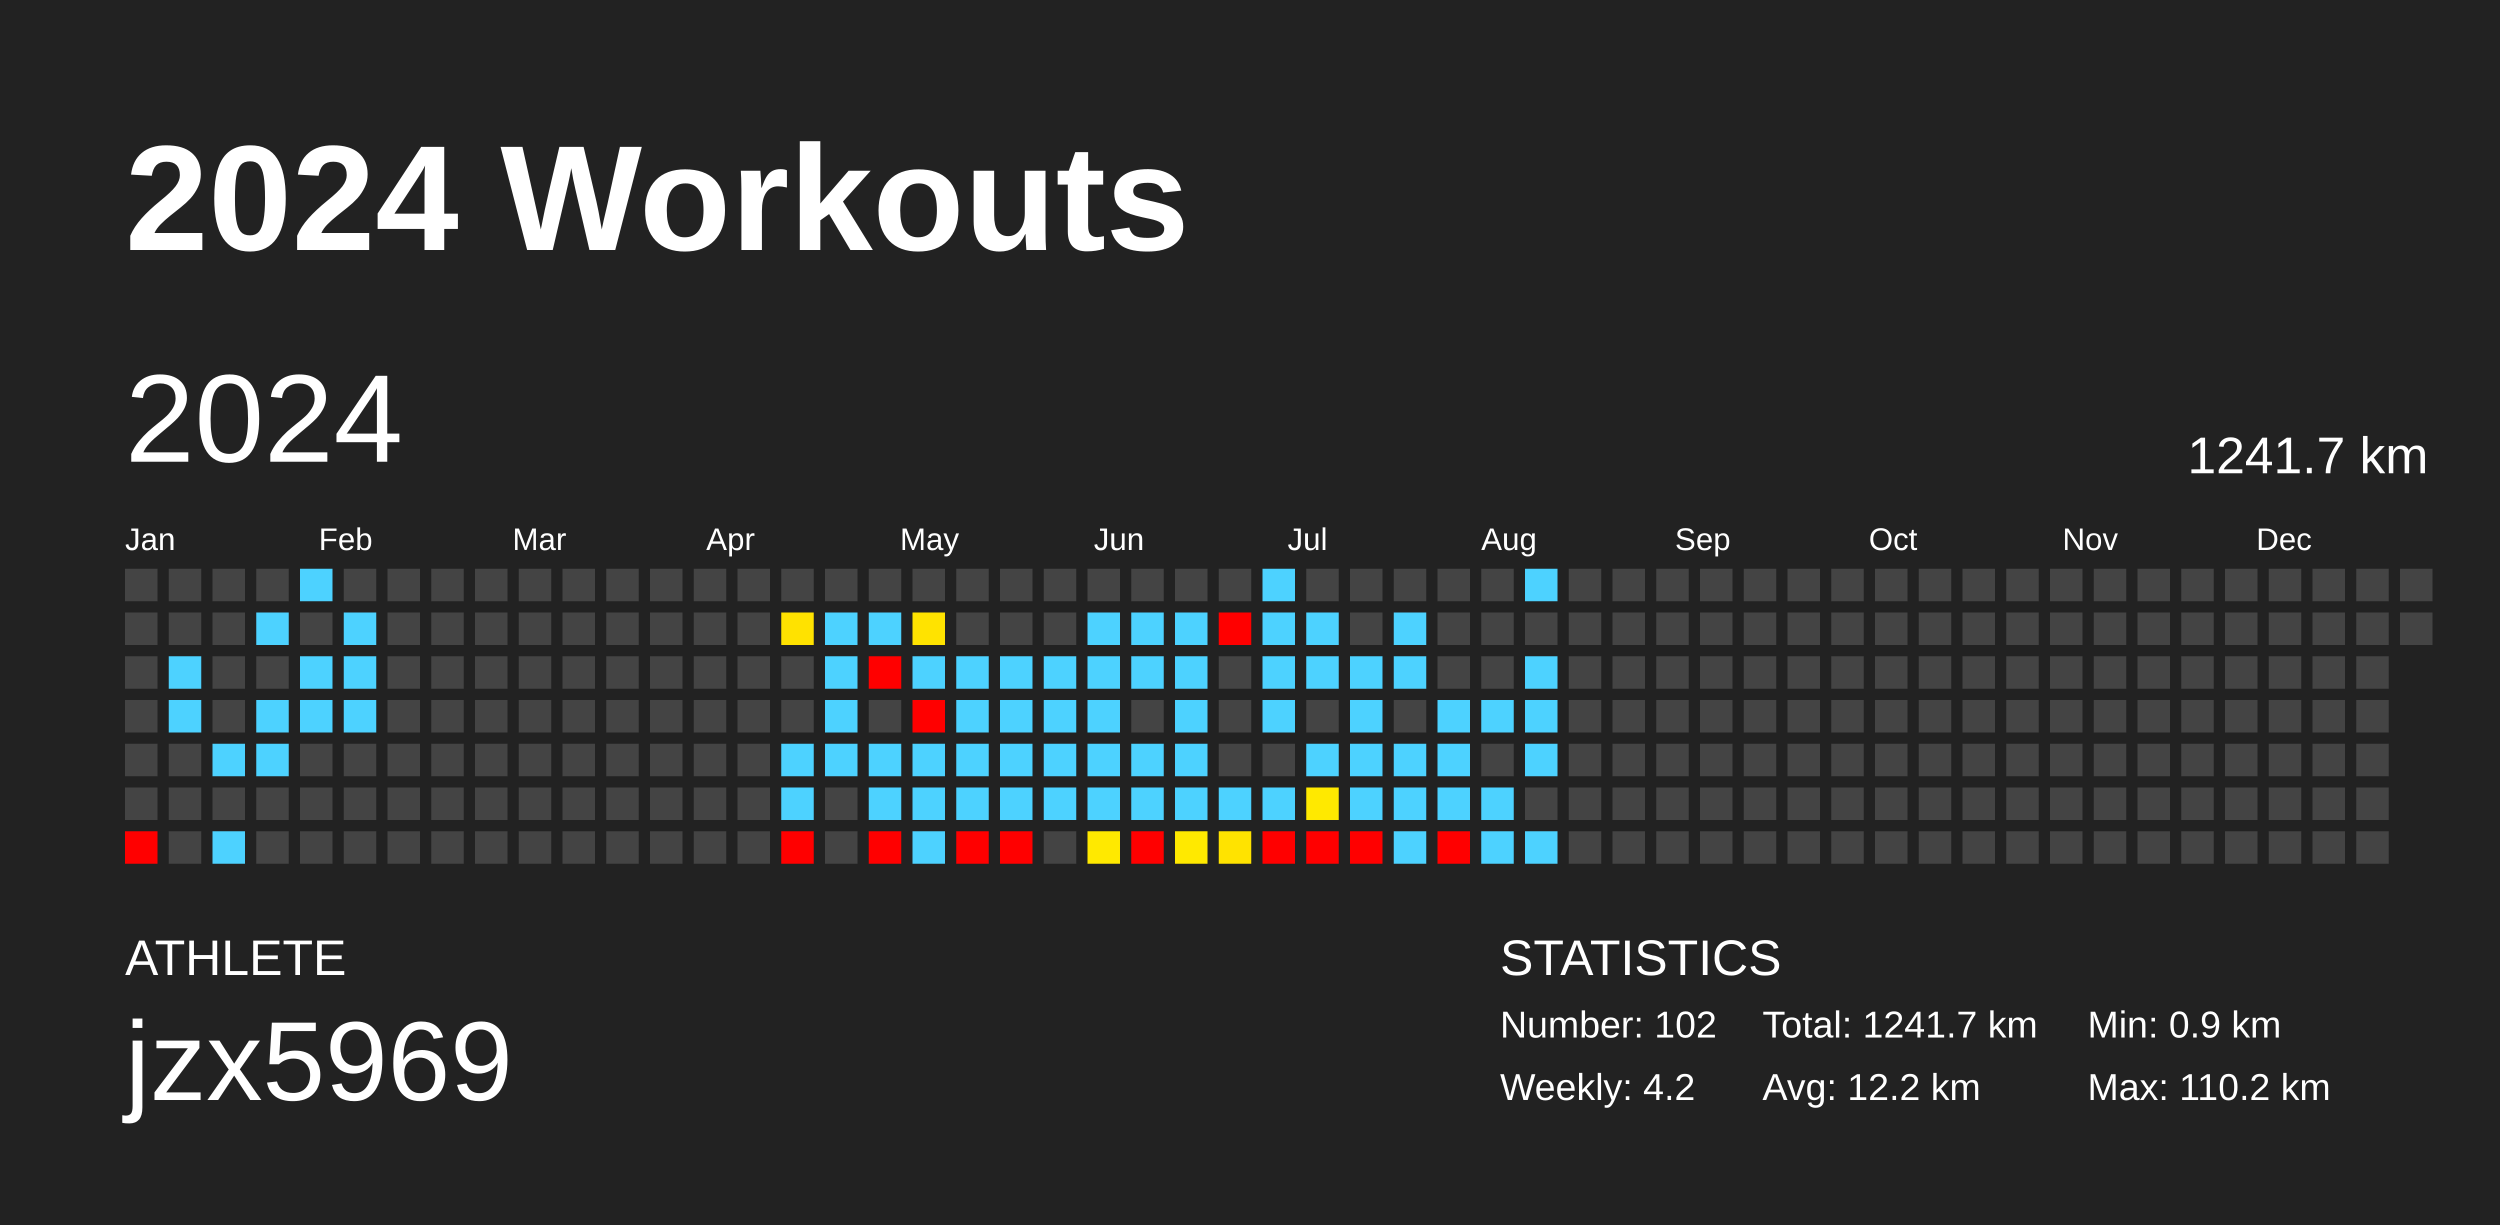
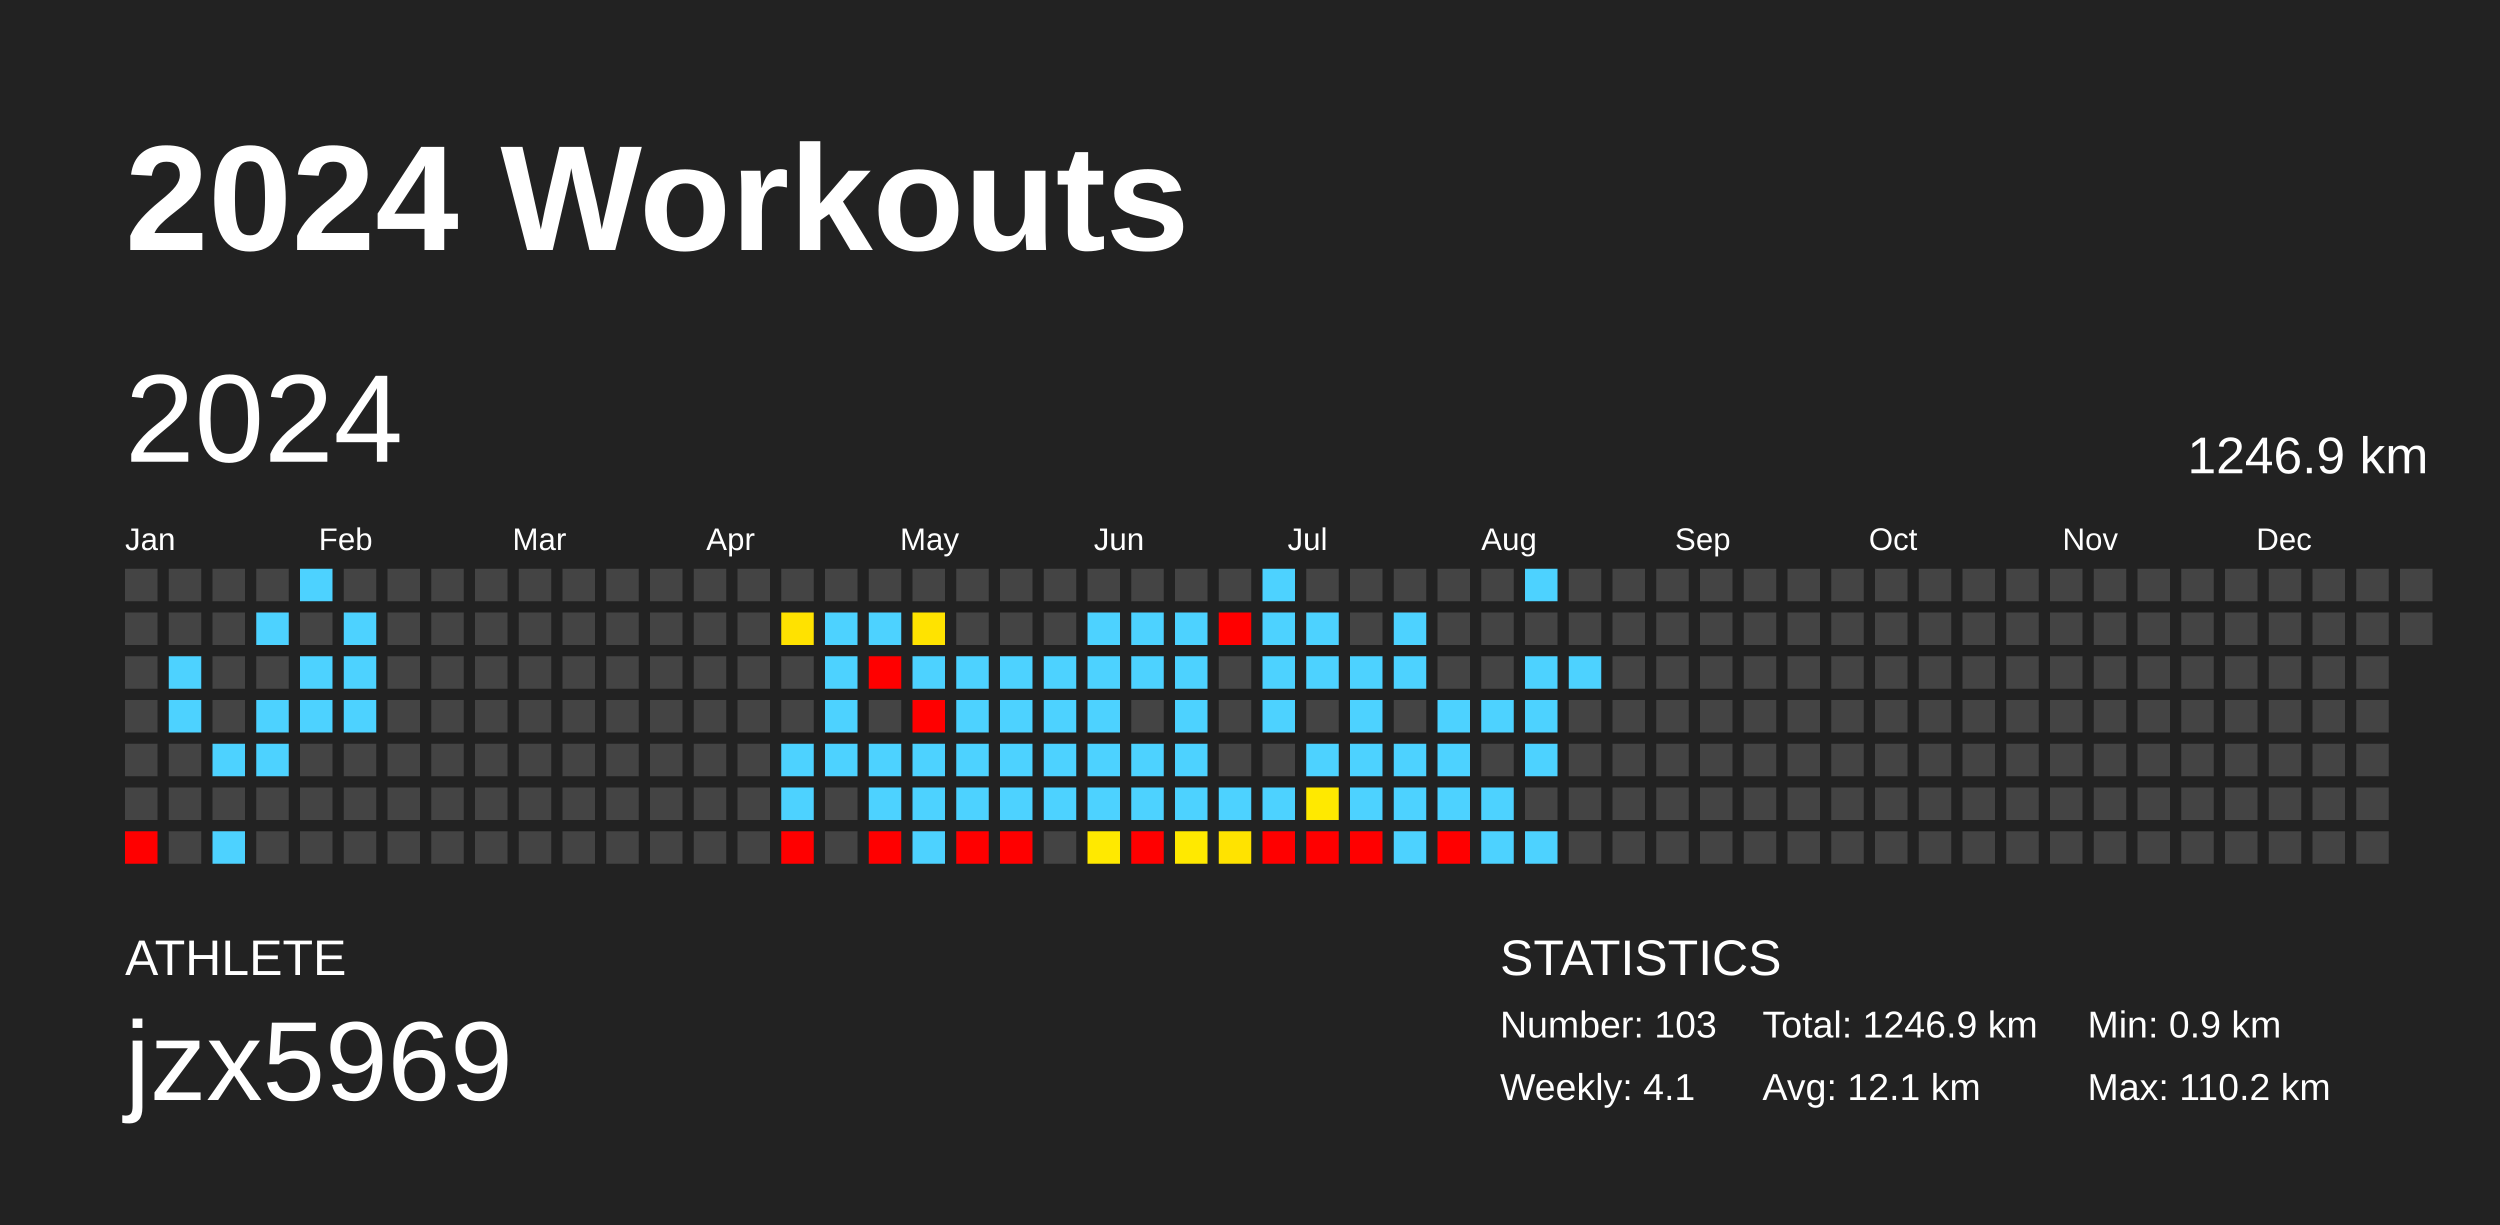
<svg xmlns="http://www.w3.org/2000/svg" baseProfile="full" height="98mm" version="1.1" viewBox="0,0,200,98" width="200mm">
  <defs />
  <rect fill="#222222" height="98" width="200" x="0" y="0" />
  <text fill="#FFFFFF" style="font-size:12px; font-family:Arial; font-weight:bold;" x="10" y="20">2024 Workouts</text>
  <text fill="#FFFFFF" style="font-size:4px; font-family:Arial" x="10" y="78">ATHLETE</text>
  <text fill="#FFFFFF" style="font-size:9px; font-family:Arial" x="10" y="88">jzx5969</text>
  <text fill="#FFFFFF" style="font-size:4px; font-family:Arial" x="120" y="78">STATISTICS</text>
-   <text fill="#FFFFFF" style="font-size:3px; font-family:Arial" x="120" y="83">Number: 102</text>
-   <text fill="#FFFFFF" style="font-size:3px; font-family:Arial" x="120" y="88">Weekly: 4.2</text>
-   <text fill="#FFFFFF" style="font-size:3px; font-family:Arial" x="141" y="83">Total: 1241.7 km</text>
-   <text fill="#FFFFFF" style="font-size:3px; font-family:Arial" x="141" y="88">Avg: 12.2 km</text>
+   <text fill="#FFFFFF" style="font-size:3px; font-family:Arial" x="120" y="83">Number: 103</text>
+   <text fill="#FFFFFF" style="font-size:3px; font-family:Arial" x="120" y="88">Weekly: 4.1</text>
+   <text fill="#FFFFFF" style="font-size:3px; font-family:Arial" x="141" y="83">Total: 1246.9 km</text>
+   <text fill="#FFFFFF" style="font-size:3px; font-family:Arial" x="141" y="88">Avg: 12.1 km</text>
  <text fill="#FFFFFF" style="font-size:3px; font-family:Arial" x="167" y="83">Min: 0.9 km</text>
  <text fill="#FFFFFF" style="font-size:3px; font-family:Arial" x="167" y="88">Max: 110.2 km</text>
  <text dominant-baseline="hanging" fill="#FFFFFF" style="font-size:10.0px; font-family:Arial;" x="10" y="30">2024</text>
-   <text dominant-baseline="hanging" fill="#FFFFFF" style="font-size:4.125px; font-family:Arial;" x="175" y="35">1241.7 km</text>
+   <text dominant-baseline="hanging" fill="#FFFFFF" style="font-size:4.125px; font-family:Arial;" x="175" y="35">1246.9 km</text>
  <text fill="#FFFFFF" style="font-size:2.5px; font-family:Arial" x="10.0" y="44">Jan</text>
  <text fill="#FFFFFF" style="font-size:2.5px; font-family:Arial" x="25.5" y="44">Feb</text>
  <text fill="#FFFFFF" style="font-size:2.5px; font-family:Arial" x="41.0" y="44">Mar</text>
  <text fill="#FFFFFF" style="font-size:2.5px; font-family:Arial" x="56.5" y="44">Apr</text>
  <text fill="#FFFFFF" style="font-size:2.5px; font-family:Arial" x="72.0" y="44">May</text>
  <text fill="#FFFFFF" style="font-size:2.5px; font-family:Arial" x="87.5" y="44">Jun</text>
  <text fill="#FFFFFF" style="font-size:2.5px; font-family:Arial" x="103.0" y="44">Jul</text>
  <text fill="#FFFFFF" style="font-size:2.5px; font-family:Arial" x="118.5" y="44">Aug</text>
  <text fill="#FFFFFF" style="font-size:2.5px; font-family:Arial" x="134.0" y="44">Sep</text>
  <text fill="#FFFFFF" style="font-size:2.5px; font-family:Arial" x="149.5" y="44">Oct</text>
  <text fill="#FFFFFF" style="font-size:2.5px; font-family:Arial" x="165.0" y="44">Nov</text>
  <text fill="#FFFFFF" style="font-size:2.5px; font-family:Arial" x="180.5" y="44">Dec</text>
  <rect fill="#444444" height="2.6" width="2.6" x="10.0" y="45.5" />
  <rect fill="#444444" height="2.6" width="2.6" x="10.0" y="49.0" />
  <rect fill="#444444" height="2.6" width="2.6" x="10.0" y="52.5" />
  <rect fill="#444444" height="2.6" width="2.6" x="10.0" y="56.0" />
  <rect fill="#444444" height="2.6" width="2.6" x="10.0" y="59.5" />
  <rect fill="#444444" height="2.6" width="2.6" x="10.0" y="63.0" />
  <rect fill="red" height="2.6" width="2.6" x="10.0" y="66.5" />
  <rect fill="#444444" height="2.6" width="2.6" x="13.5" y="45.5" />
  <rect fill="#444444" height="2.6" width="2.6" x="13.5" y="49.0" />
  <rect fill="#4dd2ff" height="2.6" width="2.6" x="13.5" y="52.5" />
  <rect fill="#4dd2ff" height="2.6" width="2.6" x="13.5" y="56.0" />
  <rect fill="#444444" height="2.6" width="2.6" x="13.5" y="59.5" />
  <rect fill="#444444" height="2.6" width="2.6" x="13.5" y="63.0" />
  <rect fill="#444444" height="2.6" width="2.6" x="13.5" y="66.5" />
  <rect fill="#444444" height="2.6" width="2.6" x="17.0" y="45.5" />
  <rect fill="#444444" height="2.6" width="2.6" x="17.0" y="49.0" />
  <rect fill="#444444" height="2.6" width="2.6" x="17.0" y="52.5" />
  <rect fill="#444444" height="2.6" width="2.6" x="17.0" y="56.0" />
  <rect fill="#4dd2ff" height="2.6" width="2.6" x="17.0" y="59.5" />
  <rect fill="#444444" height="2.6" width="2.6" x="17.0" y="63.0" />
  <rect fill="#4dd2ff" height="2.6" width="2.6" x="17.0" y="66.5" />
  <rect fill="#444444" height="2.6" width="2.6" x="20.5" y="45.5" />
  <rect fill="#4dd2ff" height="2.6" width="2.6" x="20.5" y="49.0" />
  <rect fill="#444444" height="2.6" width="2.6" x="20.5" y="52.5" />
  <rect fill="#4dd2ff" height="2.6" width="2.6" x="20.5" y="56.0" />
  <rect fill="#4dd2ff" height="2.6" width="2.6" x="20.5" y="59.5" />
  <rect fill="#444444" height="2.6" width="2.6" x="20.5" y="63.0" />
  <rect fill="#444444" height="2.6" width="2.6" x="20.5" y="66.5" />
  <rect fill="#4dd2ff" height="2.6" width="2.6" x="24.0" y="45.5" />
  <rect fill="#444444" height="2.6" width="2.6" x="24.0" y="49.0" />
  <rect fill="#4dd2ff" height="2.6" width="2.6" x="24.0" y="52.5" />
  <rect fill="#4dd2ff" height="2.6" width="2.6" x="24.0" y="56.0" />
  <rect fill="#444444" height="2.6" width="2.6" x="24.0" y="59.5" />
  <rect fill="#444444" height="2.6" width="2.6" x="24.0" y="63.0" />
  <rect fill="#444444" height="2.6" width="2.6" x="24.0" y="66.5" />
  <rect fill="#444444" height="2.6" width="2.6" x="27.5" y="45.5" />
  <rect fill="#4dd2ff" height="2.6" width="2.6" x="27.5" y="49.0" />
  <rect fill="#4dd2ff" height="2.6" width="2.6" x="27.5" y="52.5" />
  <rect fill="#4dd2ff" height="2.6" width="2.6" x="27.5" y="56.0" />
  <rect fill="#444444" height="2.6" width="2.6" x="27.5" y="59.5" />
  <rect fill="#444444" height="2.6" width="2.6" x="27.5" y="63.0" />
  <rect fill="#444444" height="2.6" width="2.6" x="27.5" y="66.5" />
  <rect fill="#444444" height="2.6" width="2.6" x="31.0" y="45.5" />
  <rect fill="#444444" height="2.6" width="2.6" x="31.0" y="49.0" />
  <rect fill="#444444" height="2.6" width="2.6" x="31.0" y="52.5" />
  <rect fill="#444444" height="2.6" width="2.6" x="31.0" y="56.0" />
  <rect fill="#444444" height="2.6" width="2.6" x="31.0" y="59.5" />
  <rect fill="#444444" height="2.6" width="2.6" x="31.0" y="63.0" />
  <rect fill="#444444" height="2.6" width="2.6" x="31.0" y="66.5" />
  <rect fill="#444444" height="2.6" width="2.6" x="34.5" y="45.5" />
  <rect fill="#444444" height="2.6" width="2.6" x="34.5" y="49.0" />
  <rect fill="#444444" height="2.6" width="2.6" x="34.5" y="52.5" />
  <rect fill="#444444" height="2.6" width="2.6" x="34.5" y="56.0" />
  <rect fill="#444444" height="2.6" width="2.6" x="34.5" y="59.5" />
  <rect fill="#444444" height="2.6" width="2.6" x="34.5" y="63.0" />
  <rect fill="#444444" height="2.6" width="2.6" x="34.5" y="66.5" />
  <rect fill="#444444" height="2.6" width="2.6" x="38.0" y="45.5" />
  <rect fill="#444444" height="2.6" width="2.6" x="38.0" y="49.0" />
  <rect fill="#444444" height="2.6" width="2.6" x="38.0" y="52.5" />
  <rect fill="#444444" height="2.6" width="2.6" x="38.0" y="56.0" />
  <rect fill="#444444" height="2.6" width="2.6" x="38.0" y="59.5" />
  <rect fill="#444444" height="2.6" width="2.6" x="38.0" y="63.0" />
  <rect fill="#444444" height="2.6" width="2.6" x="38.0" y="66.5" />
  <rect fill="#444444" height="2.6" width="2.6" x="41.5" y="45.5" />
  <rect fill="#444444" height="2.6" width="2.6" x="41.5" y="49.0" />
  <rect fill="#444444" height="2.6" width="2.6" x="41.5" y="52.5" />
  <rect fill="#444444" height="2.6" width="2.6" x="41.5" y="56.0" />
  <rect fill="#444444" height="2.6" width="2.6" x="41.5" y="59.5" />
  <rect fill="#444444" height="2.6" width="2.6" x="41.5" y="63.0" />
  <rect fill="#444444" height="2.6" width="2.6" x="41.5" y="66.5" />
  <rect fill="#444444" height="2.6" width="2.6" x="45.0" y="45.5" />
  <rect fill="#444444" height="2.6" width="2.6" x="45.0" y="49.0" />
  <rect fill="#444444" height="2.6" width="2.6" x="45.0" y="52.5" />
  <rect fill="#444444" height="2.6" width="2.6" x="45.0" y="56.0" />
  <rect fill="#444444" height="2.6" width="2.6" x="45.0" y="59.5" />
  <rect fill="#444444" height="2.6" width="2.6" x="45.0" y="63.0" />
  <rect fill="#444444" height="2.6" width="2.6" x="45.0" y="66.5" />
  <rect fill="#444444" height="2.6" width="2.6" x="48.5" y="45.5" />
  <rect fill="#444444" height="2.6" width="2.6" x="48.5" y="49.0" />
  <rect fill="#444444" height="2.6" width="2.6" x="48.5" y="52.5" />
  <rect fill="#444444" height="2.6" width="2.6" x="48.5" y="56.0" />
  <rect fill="#444444" height="2.6" width="2.6" x="48.5" y="59.5" />
  <rect fill="#444444" height="2.6" width="2.6" x="48.5" y="63.0" />
  <rect fill="#444444" height="2.6" width="2.6" x="48.5" y="66.5" />
  <rect fill="#444444" height="2.6" width="2.6" x="52.0" y="45.5" />
  <rect fill="#444444" height="2.6" width="2.6" x="52.0" y="49.0" />
  <rect fill="#444444" height="2.6" width="2.6" x="52.0" y="52.5" />
  <rect fill="#444444" height="2.6" width="2.6" x="52.0" y="56.0" />
  <rect fill="#444444" height="2.6" width="2.6" x="52.0" y="59.5" />
  <rect fill="#444444" height="2.6" width="2.6" x="52.0" y="63.0" />
  <rect fill="#444444" height="2.6" width="2.6" x="52.0" y="66.5" />
  <rect fill="#444444" height="2.6" width="2.6" x="55.5" y="45.5" />
  <rect fill="#444444" height="2.6" width="2.6" x="55.5" y="49.0" />
  <rect fill="#444444" height="2.6" width="2.6" x="55.5" y="52.5" />
  <rect fill="#444444" height="2.6" width="2.6" x="55.5" y="56.0" />
  <rect fill="#444444" height="2.6" width="2.6" x="55.5" y="59.5" />
  <rect fill="#444444" height="2.6" width="2.6" x="55.5" y="63.0" />
  <rect fill="#444444" height="2.6" width="2.6" x="55.5" y="66.5" />
  <rect fill="#444444" height="2.6" width="2.6" x="59.0" y="45.5" />
  <rect fill="#444444" height="2.6" width="2.6" x="59.0" y="49.0" />
  <rect fill="#444444" height="2.6" width="2.6" x="59.0" y="52.5" />
  <rect fill="#444444" height="2.6" width="2.6" x="59.0" y="56.0" />
  <rect fill="#444444" height="2.6" width="2.6" x="59.0" y="59.5" />
  <rect fill="#444444" height="2.6" width="2.6" x="59.0" y="63.0" />
  <rect fill="#444444" height="2.6" width="2.6" x="59.0" y="66.5" />
  <rect fill="#444444" height="2.6" width="2.6" x="62.5" y="45.5" />
  <rect fill="#ffe200" height="2.6" width="2.6" x="62.5" y="49.0" />
  <rect fill="#444444" height="2.6" width="2.6" x="62.5" y="52.5" />
  <rect fill="#444444" height="2.6" width="2.6" x="62.5" y="56.0" />
  <rect fill="#4dd2ff" height="2.6" width="2.6" x="62.5" y="59.5" />
  <rect fill="#4dd2ff" height="2.6" width="2.6" x="62.5" y="63.0" />
  <rect fill="red" height="2.6" width="2.6" x="62.5" y="66.5" />
  <rect fill="#444444" height="2.6" width="2.6" x="66.0" y="45.5" />
  <rect fill="#4dd2ff" height="2.6" width="2.6" x="66.0" y="49.0" />
  <rect fill="#4dd2ff" height="2.6" width="2.6" x="66.0" y="52.5" />
  <rect fill="#4dd2ff" height="2.6" width="2.6" x="66.0" y="56.0" />
  <rect fill="#4dd2ff" height="2.6" width="2.6" x="66.0" y="59.5" />
  <rect fill="#444444" height="2.6" width="2.6" x="66.0" y="63.0" />
  <rect fill="#444444" height="2.6" width="2.6" x="66.0" y="66.5" />
  <rect fill="#444444" height="2.6" width="2.6" x="69.5" y="45.5" />
  <rect fill="#4dd2ff" height="2.6" width="2.6" x="69.5" y="49.0" />
  <rect fill="red" height="2.6" width="2.6" x="69.5" y="52.5" />
  <rect fill="#444444" height="2.6" width="2.6" x="69.5" y="56.0" />
  <rect fill="#4dd2ff" height="2.6" width="2.6" x="69.5" y="59.5" />
  <rect fill="#4dd2ff" height="2.6" width="2.6" x="69.5" y="63.0" />
  <rect fill="red" height="2.6" width="2.6" x="69.5" y="66.5" />
  <rect fill="#444444" height="2.6" width="2.6" x="73.0" y="45.5" />
  <rect fill="#ffe300" height="2.6" width="2.6" x="73.0" y="49.0" />
  <rect fill="#4dd2ff" height="2.6" width="2.6" x="73.0" y="52.5" />
  <rect fill="red" height="2.6" width="2.6" x="73.0" y="56.0" />
  <rect fill="#4dd2ff" height="2.6" width="2.6" x="73.0" y="59.5" />
  <rect fill="#4dd2ff" height="2.6" width="2.6" x="73.0" y="63.0" />
  <rect fill="#4dd2ff" height="2.6" width="2.6" x="73.0" y="66.5" />
  <rect fill="#444444" height="2.6" width="2.6" x="76.5" y="45.5" />
  <rect fill="#444444" height="2.6" width="2.6" x="76.5" y="49.0" />
  <rect fill="#4dd2ff" height="2.6" width="2.6" x="76.5" y="52.5" />
  <rect fill="#4dd2ff" height="2.6" width="2.6" x="76.5" y="56.0" />
  <rect fill="#4dd2ff" height="2.6" width="2.6" x="76.5" y="59.5" />
  <rect fill="#4dd2ff" height="2.6" width="2.6" x="76.5" y="63.0" />
  <rect fill="red" height="2.6" width="2.6" x="76.5" y="66.5" />
  <rect fill="#444444" height="2.6" width="2.6" x="80.0" y="45.5" />
  <rect fill="#444444" height="2.6" width="2.6" x="80.0" y="49.0" />
  <rect fill="#4dd2ff" height="2.6" width="2.6" x="80.0" y="52.5" />
  <rect fill="#4dd2ff" height="2.6" width="2.6" x="80.0" y="56.0" />
  <rect fill="#4dd2ff" height="2.6" width="2.6" x="80.0" y="59.5" />
  <rect fill="#4dd2ff" height="2.6" width="2.6" x="80.0" y="63.0" />
  <rect fill="red" height="2.6" width="2.6" x="80.0" y="66.5" />
  <rect fill="#444444" height="2.6" width="2.6" x="83.5" y="45.5" />
  <rect fill="#444444" height="2.6" width="2.6" x="83.5" y="49.0" />
  <rect fill="#4dd2ff" height="2.6" width="2.6" x="83.5" y="52.5" />
  <rect fill="#4dd2ff" height="2.6" width="2.6" x="83.5" y="56.0" />
  <rect fill="#4dd2ff" height="2.6" width="2.6" x="83.5" y="59.5" />
  <rect fill="#4dd2ff" height="2.6" width="2.6" x="83.5" y="63.0" />
  <rect fill="#444444" height="2.6" width="2.6" x="83.5" y="66.5" />
  <rect fill="#444444" height="2.6" width="2.6" x="87.0" y="45.5" />
  <rect fill="#4dd2ff" height="2.6" width="2.6" x="87.0" y="49.0" />
  <rect fill="#4dd2ff" height="2.6" width="2.6" x="87.0" y="52.5" />
  <rect fill="#4dd2ff" height="2.6" width="2.6" x="87.0" y="56.0" />
  <rect fill="#4dd2ff" height="2.6" width="2.6" x="87.0" y="59.5" />
  <rect fill="#4dd2ff" height="2.6" width="2.6" x="87.0" y="63.0" />
  <rect fill="#ffe900" height="2.6" width="2.6" x="87.0" y="66.5" />
  <rect fill="#444444" height="2.6" width="2.6" x="90.5" y="45.5" />
  <rect fill="#4dd2ff" height="2.6" width="2.6" x="90.5" y="49.0" />
  <rect fill="#4dd2ff" height="2.6" width="2.6" x="90.5" y="52.5" />
  <rect fill="#444444" height="2.6" width="2.6" x="90.5" y="56.0" />
  <rect fill="#4dd2ff" height="2.6" width="2.6" x="90.5" y="59.5" />
  <rect fill="#4dd2ff" height="2.6" width="2.6" x="90.5" y="63.0" />
  <rect fill="red" height="2.6" width="2.6" x="90.5" y="66.5" />
  <rect fill="#444444" height="2.6" width="2.6" x="94.0" y="45.5" />
  <rect fill="#4dd2ff" height="2.6" width="2.6" x="94.0" y="49.0" />
  <rect fill="#4dd2ff" height="2.6" width="2.6" x="94.0" y="52.5" />
  <rect fill="#4dd2ff" height="2.6" width="2.6" x="94.0" y="56.0" />
  <rect fill="#4dd2ff" height="2.6" width="2.6" x="94.0" y="59.5" />
  <rect fill="#4dd2ff" height="2.6" width="2.6" x="94.0" y="63.0" />
  <rect fill="#ffe900" height="2.6" width="2.6" x="94.0" y="66.5" />
  <rect fill="#444444" height="2.6" width="2.6" x="97.5" y="45.5" />
  <rect fill="red" height="2.6" width="2.6" x="97.5" y="49.0" />
  <rect fill="#444444" height="2.6" width="2.6" x="97.5" y="52.5" />
  <rect fill="#444444" height="2.6" width="2.6" x="97.5" y="56.0" />
  <rect fill="#444444" height="2.6" width="2.6" x="97.5" y="59.5" />
  <rect fill="#4dd2ff" height="2.6" width="2.6" x="97.5" y="63.0" />
  <rect fill="#ffe300" height="2.6" width="2.6" x="97.5" y="66.5" />
  <rect fill="#4dd2ff" height="2.6" width="2.6" x="101.0" y="45.5" />
  <rect fill="#4dd2ff" height="2.6" width="2.6" x="101.0" y="49.0" />
  <rect fill="#4dd2ff" height="2.6" width="2.6" x="101.0" y="52.5" />
  <rect fill="#4dd2ff" height="2.6" width="2.6" x="101.0" y="56.0" />
  <rect fill="#444444" height="2.6" width="2.6" x="101.0" y="59.5" />
  <rect fill="#4dd2ff" height="2.6" width="2.6" x="101.0" y="63.0" />
  <rect fill="red" height="2.6" width="2.6" x="101.0" y="66.5" />
  <rect fill="#444444" height="2.6" width="2.6" x="104.5" y="45.5" />
  <rect fill="#4dd2ff" height="2.6" width="2.6" x="104.5" y="49.0" />
  <rect fill="#4dd2ff" height="2.6" width="2.6" x="104.5" y="52.5" />
  <rect fill="#444444" height="2.6" width="2.6" x="104.5" y="56.0" />
  <rect fill="#4dd2ff" height="2.6" width="2.6" x="104.5" y="59.5" />
  <rect fill="#ffe900" height="2.6" width="2.6" x="104.5" y="63.0" />
  <rect fill="red" height="2.6" width="2.6" x="104.5" y="66.5" />
  <rect fill="#444444" height="2.6" width="2.6" x="108.0" y="45.5" />
  <rect fill="#444444" height="2.6" width="2.6" x="108.0" y="49.0" />
  <rect fill="#4dd2ff" height="2.6" width="2.6" x="108.0" y="52.5" />
  <rect fill="#4dd2ff" height="2.6" width="2.6" x="108.0" y="56.0" />
  <rect fill="#4dd2ff" height="2.6" width="2.6" x="108.0" y="59.5" />
  <rect fill="#4dd2ff" height="2.6" width="2.6" x="108.0" y="63.0" />
  <rect fill="red" height="2.6" width="2.6" x="108.0" y="66.5" />
  <rect fill="#444444" height="2.6" width="2.6" x="111.5" y="45.5" />
  <rect fill="#4dd2ff" height="2.6" width="2.6" x="111.5" y="49.0" />
  <rect fill="#4dd2ff" height="2.6" width="2.6" x="111.5" y="52.5" />
  <rect fill="#444444" height="2.6" width="2.6" x="111.5" y="56.0" />
  <rect fill="#4dd2ff" height="2.6" width="2.6" x="111.5" y="59.5" />
  <rect fill="#4dd2ff" height="2.6" width="2.6" x="111.5" y="63.0" />
  <rect fill="#4dd2ff" height="2.6" width="2.6" x="111.5" y="66.5" />
  <rect fill="#444444" height="2.6" width="2.6" x="115.0" y="45.5" />
  <rect fill="#444444" height="2.6" width="2.6" x="115.0" y="49.0" />
  <rect fill="#444444" height="2.6" width="2.6" x="115.0" y="52.5" />
  <rect fill="#4dd2ff" height="2.6" width="2.6" x="115.0" y="56.0" />
  <rect fill="#4dd2ff" height="2.6" width="2.6" x="115.0" y="59.5" />
  <rect fill="#4dd2ff" height="2.6" width="2.6" x="115.0" y="63.0" />
  <rect fill="red" height="2.6" width="2.6" x="115.0" y="66.5" />
  <rect fill="#444444" height="2.6" width="2.6" x="118.5" y="45.5" />
  <rect fill="#444444" height="2.6" width="2.6" x="118.5" y="49.0" />
  <rect fill="#444444" height="2.6" width="2.6" x="118.5" y="52.5" />
  <rect fill="#4dd2ff" height="2.6" width="2.6" x="118.5" y="56.0" />
  <rect fill="#444444" height="2.6" width="2.6" x="118.5" y="59.5" />
  <rect fill="#4dd2ff" height="2.6" width="2.6" x="118.5" y="63.0" />
  <rect fill="#4dd2ff" height="2.6" width="2.6" x="118.5" y="66.5" />
  <rect fill="#4dd2ff" height="2.6" width="2.6" x="122.0" y="45.5" />
  <rect fill="#444444" height="2.6" width="2.6" x="122.0" y="49.0" />
  <rect fill="#4dd2ff" height="2.6" width="2.6" x="122.0" y="52.5" />
  <rect fill="#4dd2ff" height="2.6" width="2.6" x="122.0" y="56.0" />
  <rect fill="#4dd2ff" height="2.6" width="2.6" x="122.0" y="59.5" />
  <rect fill="#444444" height="2.6" width="2.6" x="122.0" y="63.0" />
  <rect fill="#4dd2ff" height="2.6" width="2.6" x="122.0" y="66.5" />
  <rect fill="#444444" height="2.6" width="2.6" x="125.5" y="45.5" />
  <rect fill="#444444" height="2.6" width="2.6" x="125.5" y="49.0" />
-   <rect fill="#444444" height="2.6" width="2.6" x="125.5" y="52.5" />
+   <rect fill="#4dd2ff" height="2.6" width="2.6" x="125.5" y="52.5" />
  <rect fill="#444444" height="2.6" width="2.6" x="125.5" y="56.0" />
  <rect fill="#444444" height="2.6" width="2.6" x="125.5" y="59.5" />
  <rect fill="#444444" height="2.6" width="2.6" x="125.5" y="63.0" />
  <rect fill="#444444" height="2.6" width="2.6" x="125.5" y="66.5" />
  <rect fill="#444444" height="2.6" width="2.6" x="129.0" y="45.5" />
  <rect fill="#444444" height="2.6" width="2.6" x="129.0" y="49.0" />
  <rect fill="#444444" height="2.6" width="2.6" x="129.0" y="52.5" />
  <rect fill="#444444" height="2.6" width="2.6" x="129.0" y="56.0" />
  <rect fill="#444444" height="2.6" width="2.6" x="129.0" y="59.5" />
  <rect fill="#444444" height="2.6" width="2.6" x="129.0" y="63.0" />
  <rect fill="#444444" height="2.6" width="2.6" x="129.0" y="66.5" />
  <rect fill="#444444" height="2.6" width="2.6" x="132.5" y="45.5" />
  <rect fill="#444444" height="2.6" width="2.6" x="132.5" y="49.0" />
  <rect fill="#444444" height="2.6" width="2.6" x="132.5" y="52.5" />
  <rect fill="#444444" height="2.6" width="2.6" x="132.5" y="56.0" />
  <rect fill="#444444" height="2.6" width="2.6" x="132.5" y="59.5" />
  <rect fill="#444444" height="2.6" width="2.6" x="132.5" y="63.0" />
  <rect fill="#444444" height="2.6" width="2.6" x="132.5" y="66.5" />
  <rect fill="#444444" height="2.6" width="2.6" x="136.0" y="45.5" />
  <rect fill="#444444" height="2.6" width="2.6" x="136.0" y="49.0" />
  <rect fill="#444444" height="2.6" width="2.6" x="136.0" y="52.5" />
  <rect fill="#444444" height="2.6" width="2.6" x="136.0" y="56.0" />
  <rect fill="#444444" height="2.6" width="2.6" x="136.0" y="59.5" />
  <rect fill="#444444" height="2.6" width="2.6" x="136.0" y="63.0" />
  <rect fill="#444444" height="2.6" width="2.6" x="136.0" y="66.5" />
  <rect fill="#444444" height="2.6" width="2.6" x="139.5" y="45.5" />
  <rect fill="#444444" height="2.6" width="2.6" x="139.5" y="49.0" />
  <rect fill="#444444" height="2.6" width="2.6" x="139.5" y="52.5" />
  <rect fill="#444444" height="2.6" width="2.6" x="139.5" y="56.0" />
  <rect fill="#444444" height="2.6" width="2.6" x="139.5" y="59.5" />
  <rect fill="#444444" height="2.6" width="2.6" x="139.5" y="63.0" />
  <rect fill="#444444" height="2.6" width="2.6" x="139.5" y="66.5" />
  <rect fill="#444444" height="2.6" width="2.6" x="143.0" y="45.5" />
  <rect fill="#444444" height="2.6" width="2.6" x="143.0" y="49.0" />
  <rect fill="#444444" height="2.6" width="2.6" x="143.0" y="52.5" />
  <rect fill="#444444" height="2.6" width="2.6" x="143.0" y="56.0" />
  <rect fill="#444444" height="2.6" width="2.6" x="143.0" y="59.5" />
  <rect fill="#444444" height="2.6" width="2.6" x="143.0" y="63.0" />
  <rect fill="#444444" height="2.6" width="2.6" x="143.0" y="66.5" />
  <rect fill="#444444" height="2.6" width="2.6" x="146.5" y="45.5" />
  <rect fill="#444444" height="2.6" width="2.6" x="146.5" y="49.0" />
  <rect fill="#444444" height="2.6" width="2.6" x="146.5" y="52.5" />
  <rect fill="#444444" height="2.6" width="2.6" x="146.5" y="56.0" />
  <rect fill="#444444" height="2.6" width="2.6" x="146.5" y="59.5" />
  <rect fill="#444444" height="2.6" width="2.6" x="146.5" y="63.0" />
  <rect fill="#444444" height="2.6" width="2.6" x="146.5" y="66.5" />
  <rect fill="#444444" height="2.6" width="2.6" x="150.0" y="45.5" />
  <rect fill="#444444" height="2.6" width="2.6" x="150.0" y="49.0" />
  <rect fill="#444444" height="2.6" width="2.6" x="150.0" y="52.5" />
  <rect fill="#444444" height="2.6" width="2.6" x="150.0" y="56.0" />
  <rect fill="#444444" height="2.6" width="2.6" x="150.0" y="59.5" />
  <rect fill="#444444" height="2.6" width="2.6" x="150.0" y="63.0" />
  <rect fill="#444444" height="2.6" width="2.6" x="150.0" y="66.5" />
  <rect fill="#444444" height="2.6" width="2.6" x="153.5" y="45.5" />
  <rect fill="#444444" height="2.6" width="2.6" x="153.5" y="49.0" />
  <rect fill="#444444" height="2.6" width="2.6" x="153.5" y="52.5" />
  <rect fill="#444444" height="2.6" width="2.6" x="153.5" y="56.0" />
  <rect fill="#444444" height="2.6" width="2.6" x="153.5" y="59.5" />
  <rect fill="#444444" height="2.6" width="2.6" x="153.5" y="63.0" />
  <rect fill="#444444" height="2.6" width="2.6" x="153.5" y="66.5" />
  <rect fill="#444444" height="2.6" width="2.6" x="157.0" y="45.5" />
  <rect fill="#444444" height="2.6" width="2.6" x="157.0" y="49.0" />
  <rect fill="#444444" height="2.6" width="2.6" x="157.0" y="52.5" />
  <rect fill="#444444" height="2.6" width="2.6" x="157.0" y="56.0" />
  <rect fill="#444444" height="2.6" width="2.6" x="157.0" y="59.5" />
  <rect fill="#444444" height="2.6" width="2.6" x="157.0" y="63.0" />
  <rect fill="#444444" height="2.6" width="2.6" x="157.0" y="66.5" />
  <rect fill="#444444" height="2.6" width="2.6" x="160.5" y="45.5" />
  <rect fill="#444444" height="2.6" width="2.6" x="160.5" y="49.0" />
  <rect fill="#444444" height="2.6" width="2.6" x="160.5" y="52.5" />
  <rect fill="#444444" height="2.6" width="2.6" x="160.5" y="56.0" />
  <rect fill="#444444" height="2.6" width="2.6" x="160.5" y="59.5" />
  <rect fill="#444444" height="2.6" width="2.6" x="160.5" y="63.0" />
  <rect fill="#444444" height="2.6" width="2.6" x="160.5" y="66.5" />
  <rect fill="#444444" height="2.6" width="2.6" x="164.0" y="45.5" />
  <rect fill="#444444" height="2.6" width="2.6" x="164.0" y="49.0" />
  <rect fill="#444444" height="2.6" width="2.6" x="164.0" y="52.5" />
  <rect fill="#444444" height="2.6" width="2.6" x="164.0" y="56.0" />
  <rect fill="#444444" height="2.6" width="2.6" x="164.0" y="59.5" />
  <rect fill="#444444" height="2.6" width="2.6" x="164.0" y="63.0" />
  <rect fill="#444444" height="2.6" width="2.6" x="164.0" y="66.5" />
  <rect fill="#444444" height="2.6" width="2.6" x="167.5" y="45.5" />
  <rect fill="#444444" height="2.6" width="2.6" x="167.5" y="49.0" />
  <rect fill="#444444" height="2.6" width="2.6" x="167.5" y="52.5" />
  <rect fill="#444444" height="2.6" width="2.6" x="167.5" y="56.0" />
  <rect fill="#444444" height="2.6" width="2.6" x="167.5" y="59.5" />
  <rect fill="#444444" height="2.6" width="2.6" x="167.5" y="63.0" />
  <rect fill="#444444" height="2.6" width="2.6" x="167.5" y="66.5" />
  <rect fill="#444444" height="2.6" width="2.6" x="171.0" y="45.5" />
  <rect fill="#444444" height="2.6" width="2.6" x="171.0" y="49.0" />
  <rect fill="#444444" height="2.6" width="2.6" x="171.0" y="52.5" />
  <rect fill="#444444" height="2.6" width="2.6" x="171.0" y="56.0" />
  <rect fill="#444444" height="2.6" width="2.6" x="171.0" y="59.5" />
  <rect fill="#444444" height="2.6" width="2.6" x="171.0" y="63.0" />
  <rect fill="#444444" height="2.6" width="2.6" x="171.0" y="66.5" />
  <rect fill="#444444" height="2.6" width="2.6" x="174.5" y="45.5" />
  <rect fill="#444444" height="2.6" width="2.6" x="174.5" y="49.0" />
  <rect fill="#444444" height="2.6" width="2.6" x="174.5" y="52.5" />
  <rect fill="#444444" height="2.6" width="2.6" x="174.5" y="56.0" />
  <rect fill="#444444" height="2.6" width="2.6" x="174.5" y="59.5" />
  <rect fill="#444444" height="2.6" width="2.6" x="174.5" y="63.0" />
  <rect fill="#444444" height="2.6" width="2.6" x="174.5" y="66.5" />
  <rect fill="#444444" height="2.6" width="2.6" x="178.0" y="45.5" />
  <rect fill="#444444" height="2.6" width="2.6" x="178.0" y="49.0" />
  <rect fill="#444444" height="2.6" width="2.6" x="178.0" y="52.5" />
  <rect fill="#444444" height="2.6" width="2.6" x="178.0" y="56.0" />
  <rect fill="#444444" height="2.6" width="2.6" x="178.0" y="59.5" />
  <rect fill="#444444" height="2.6" width="2.6" x="178.0" y="63.0" />
  <rect fill="#444444" height="2.6" width="2.6" x="178.0" y="66.5" />
  <rect fill="#444444" height="2.6" width="2.6" x="181.5" y="45.5" />
  <rect fill="#444444" height="2.6" width="2.6" x="181.5" y="49.0" />
  <rect fill="#444444" height="2.6" width="2.6" x="181.5" y="52.5" />
  <rect fill="#444444" height="2.6" width="2.6" x="181.5" y="56.0" />
  <rect fill="#444444" height="2.6" width="2.6" x="181.5" y="59.5" />
  <rect fill="#444444" height="2.6" width="2.6" x="181.5" y="63.0" />
  <rect fill="#444444" height="2.6" width="2.6" x="181.5" y="66.5" />
  <rect fill="#444444" height="2.6" width="2.6" x="185.0" y="45.5" />
  <rect fill="#444444" height="2.6" width="2.6" x="185.0" y="49.0" />
  <rect fill="#444444" height="2.6" width="2.6" x="185.0" y="52.5" />
  <rect fill="#444444" height="2.6" width="2.6" x="185.0" y="56.0" />
  <rect fill="#444444" height="2.6" width="2.6" x="185.0" y="59.5" />
  <rect fill="#444444" height="2.6" width="2.6" x="185.0" y="63.0" />
  <rect fill="#444444" height="2.6" width="2.6" x="185.0" y="66.5" />
  <rect fill="#444444" height="2.6" width="2.6" x="188.5" y="45.5" />
  <rect fill="#444444" height="2.6" width="2.6" x="188.5" y="49.0" />
  <rect fill="#444444" height="2.6" width="2.6" x="188.5" y="52.5" />
  <rect fill="#444444" height="2.6" width="2.6" x="188.5" y="56.0" />
  <rect fill="#444444" height="2.6" width="2.6" x="188.5" y="59.5" />
  <rect fill="#444444" height="2.6" width="2.6" x="188.5" y="63.0" />
  <rect fill="#444444" height="2.6" width="2.6" x="188.5" y="66.5" />
  <rect fill="#444444" height="2.6" width="2.6" x="192.0" y="45.5" />
  <rect fill="#444444" height="2.6" width="2.6" x="192.0" y="49.0" />
</svg>
